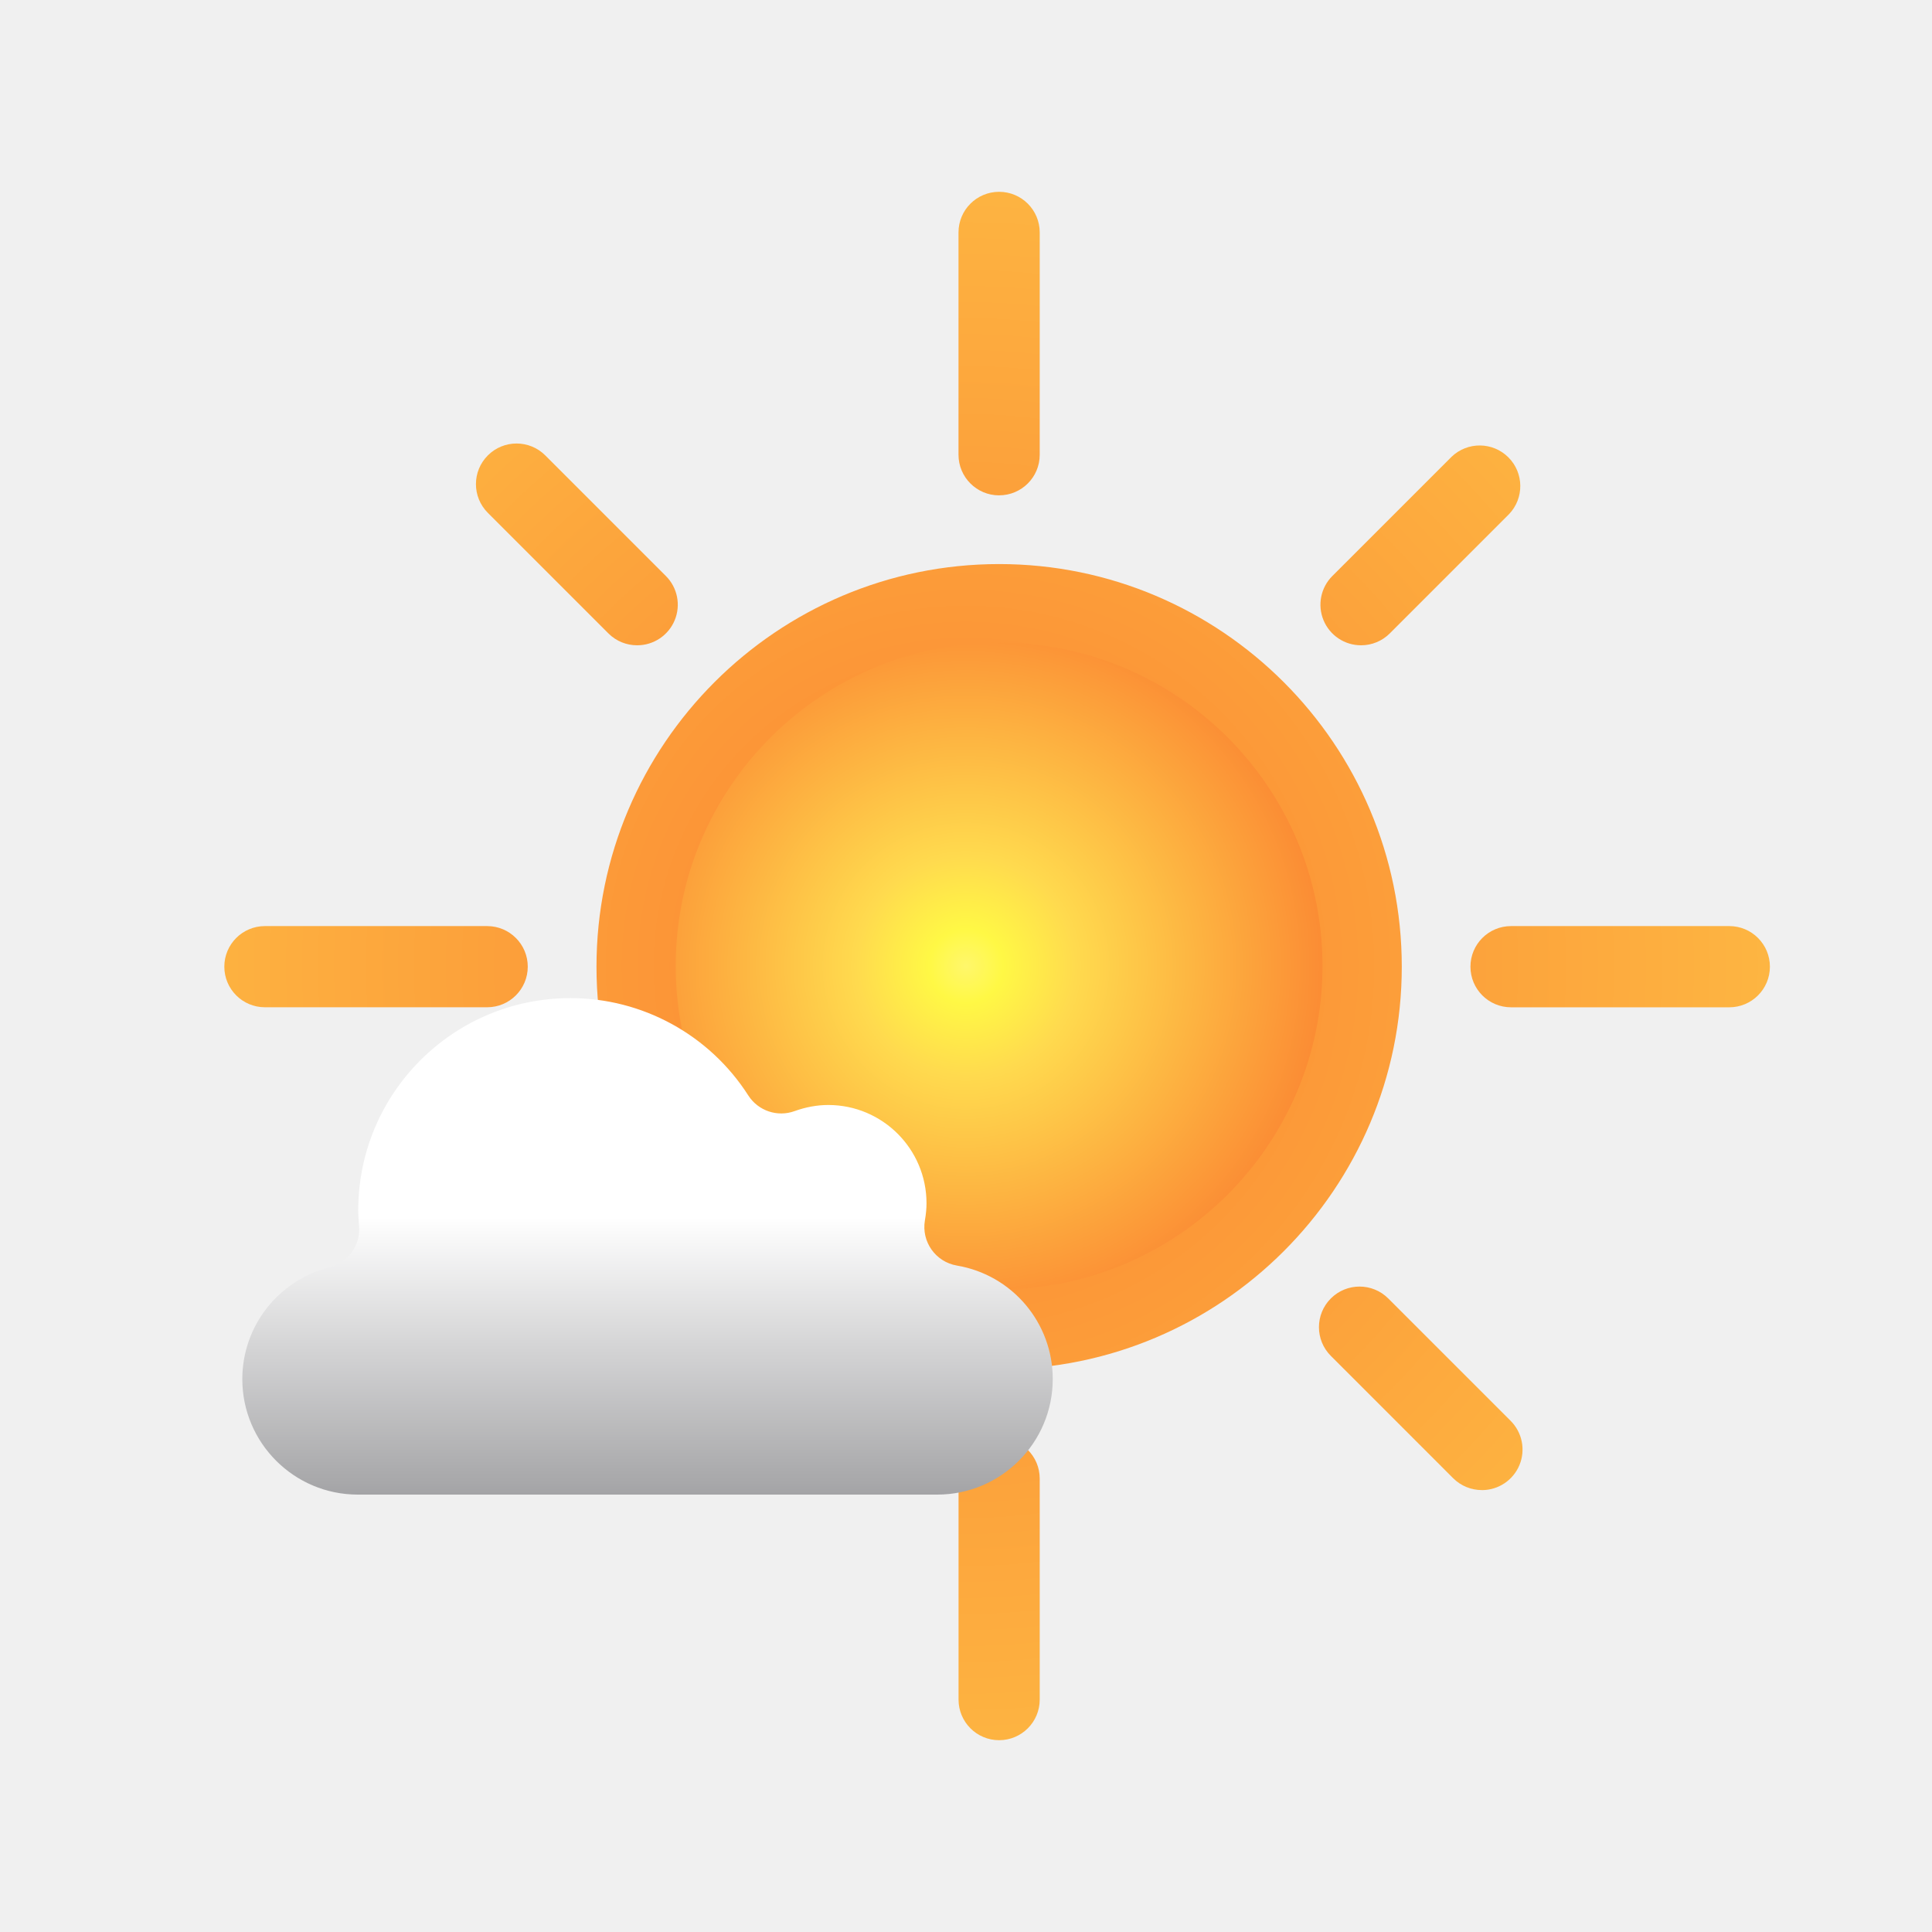
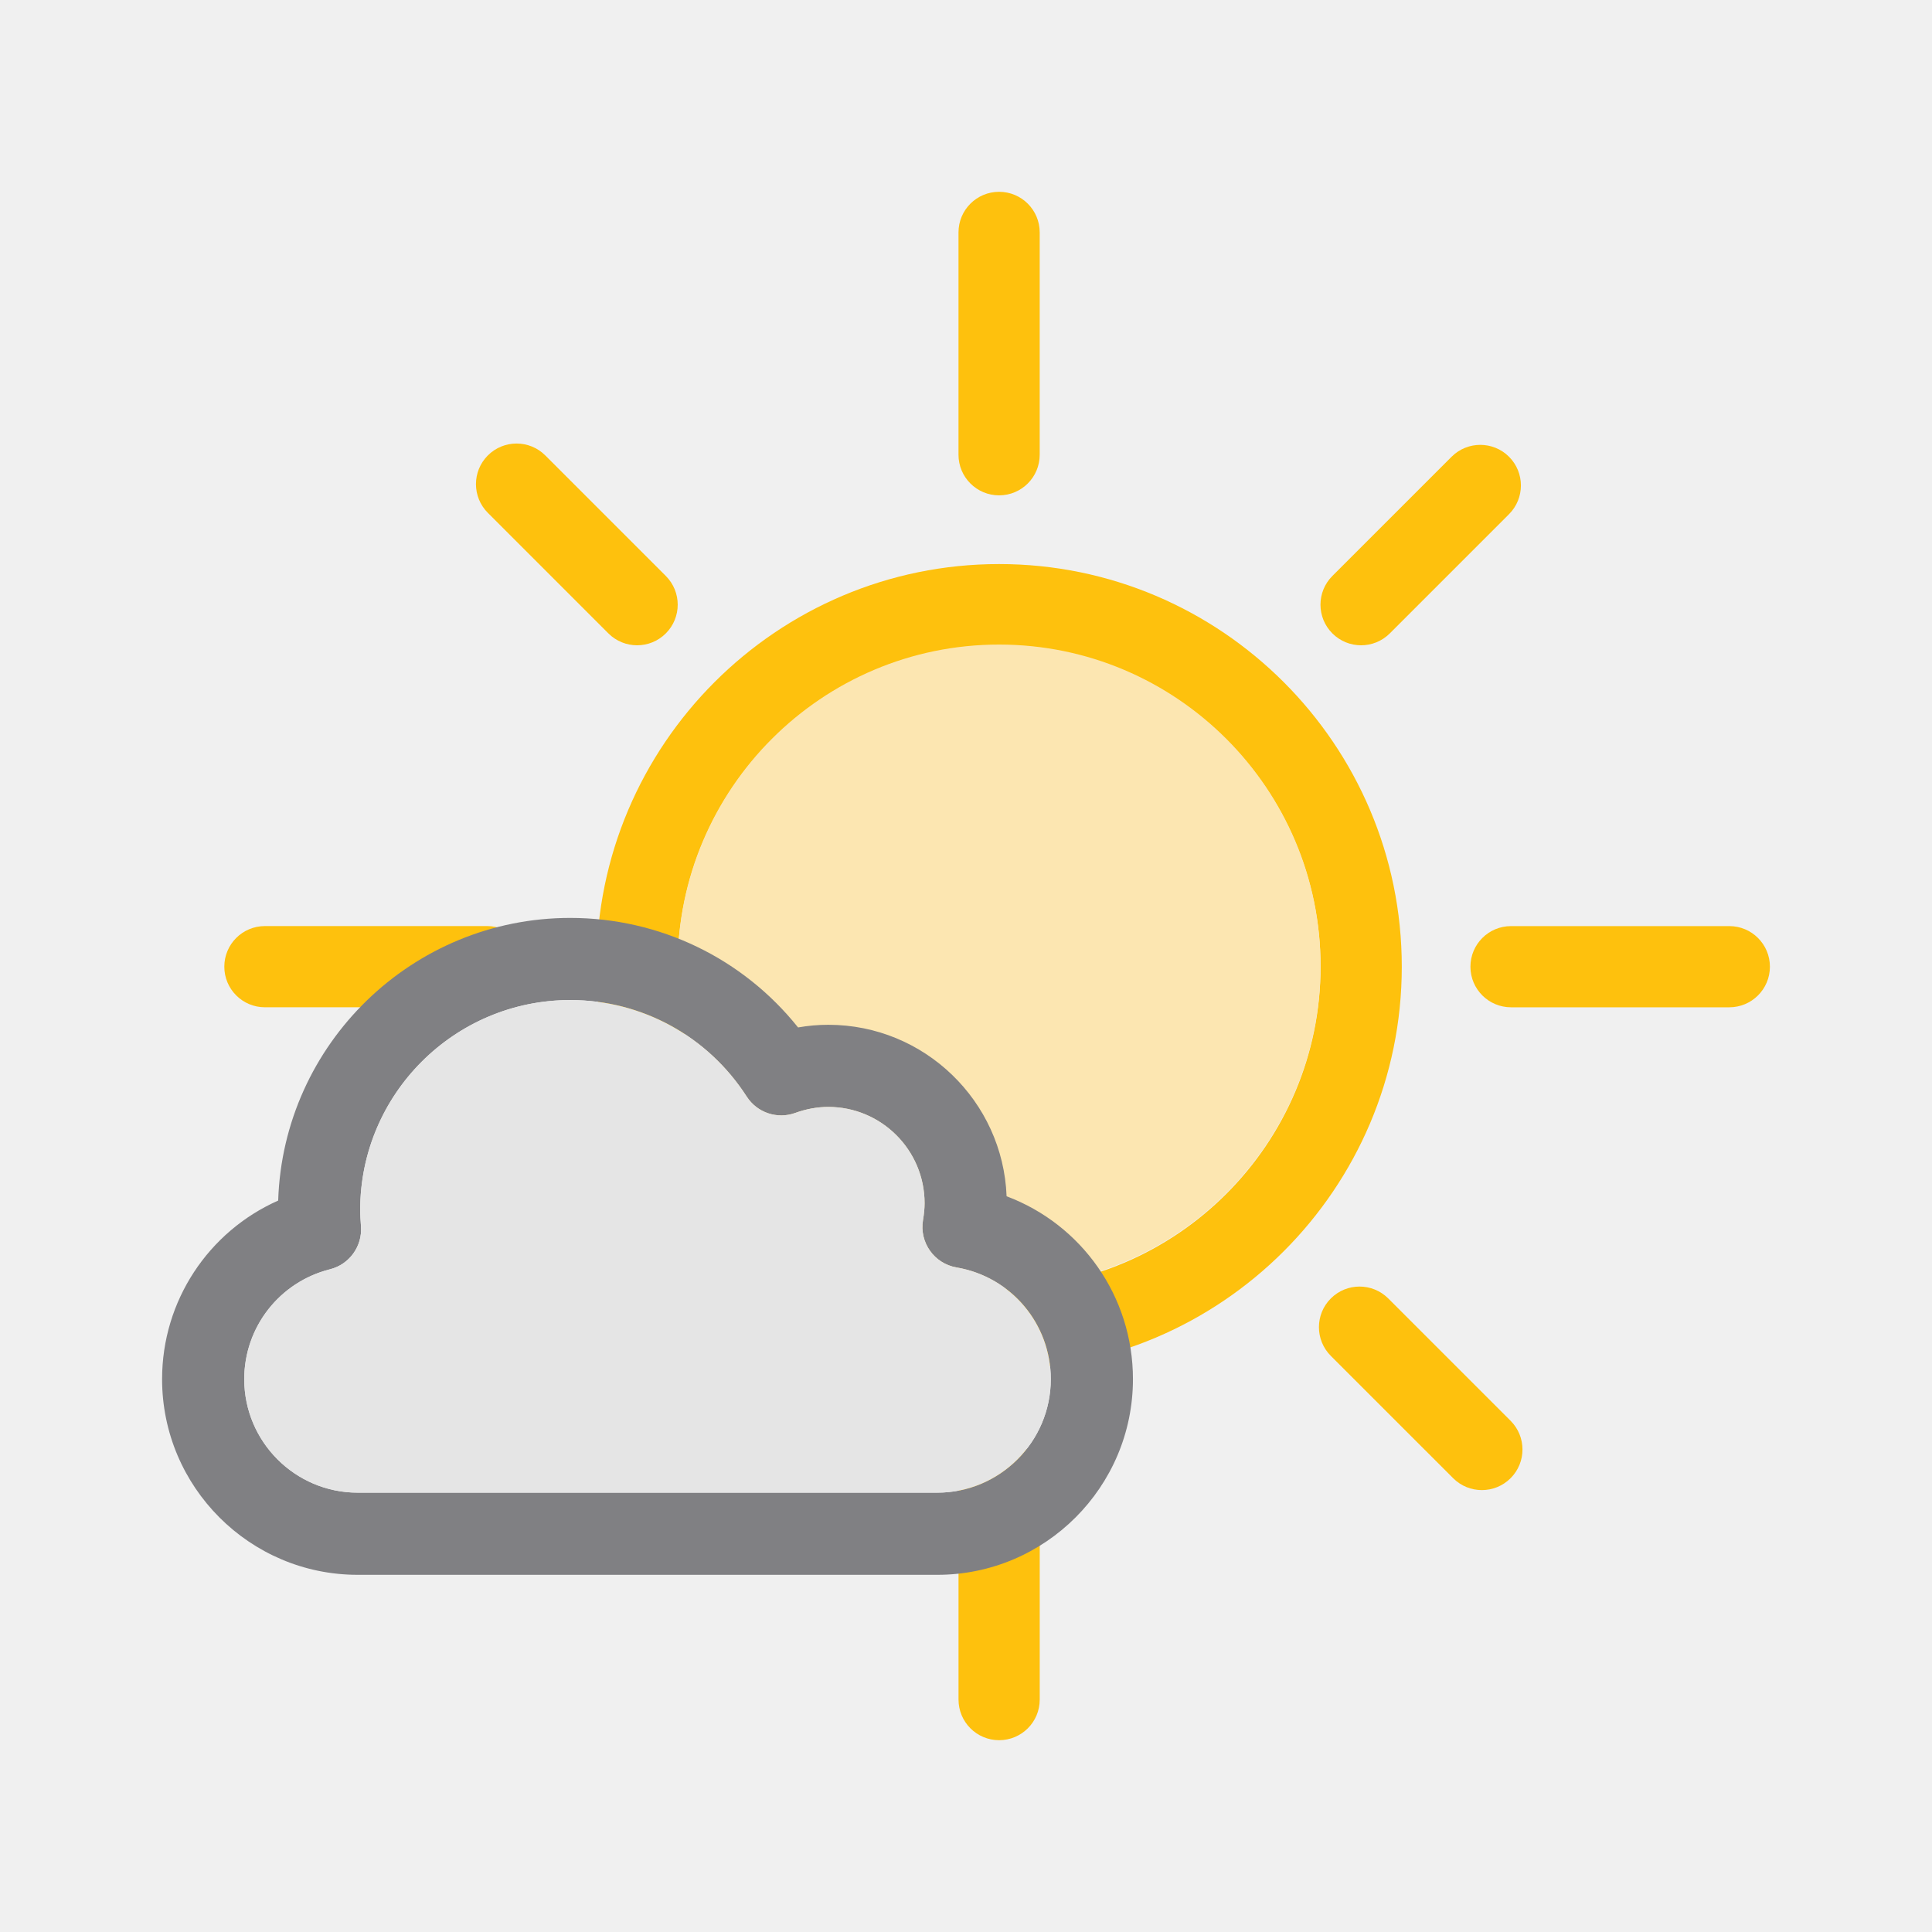
<svg xmlns="http://www.w3.org/2000/svg" id="02d" viewBox="0 0 500 500">
-   <defs>
-     <style>
- 			.s1 {stop-color:#FFF76B}
- 			.s2 {stop-color:#FFF845}
- 			.s3 {stop-color:#FFDA4E}
- 			.s4 {stop-color:#FB8933}
- 			.s5 {stop-color:#fff}
- 			.s6 {stop-color:#f37335}
- 			.s7,.cloudOutline {fill:#808083}
- 			.s8 {stop-color:#000}
- 		</style>
-     <radialGradient id="sunCore" gradientUnits="userSpaceOnUse" r="95" spreadMethod="pad">
-       <stop class="s1" stop-color="#FFF76B" offset="0" />
-       <stop class="s2" stop-color="#FFF845" offset="10%" />
-       <stop class="s3" stop-color="#FFDA4E" offset="30%" />
-       <stop class="s4" stop-color="#FB8933" offset="100%" />
-     </radialGradient>
-     <radialGradient id="sunRays" gradientUnits="userSpaceOnUse" r="100%" spreadMethod="pad">
-       <stop class="s4" stop-color="#FB8933" offset="5%" />
-       <stop class="s3" stop-color="#FFDA4E" offset="72%" />
-       <stop class="s2" stop-color="#FFF845" offset="94%" />
-       <stop class="s1" stop-color="#FFF76B" offset="100%" />
-     </radialGradient>
-     <linearGradient id="lightCloud" gradientUnits="userSpaceOnUse" x1="0%" y1="0%" x2="0%" y2="100%" spreadMethod="pad">
-       <stop class="s5" stop-color="#fff" offset="63%" />
-       <stop class="s7" stop-color="#808083" offset="83%" />
-       <stop class="s8" stop-color="#000" offset="100%" />
-     </linearGradient>
-     <linearGradient id="darkCloud" gradientUnits="userSpaceOnUse" x1="0%" y1="0%" x2="0%" y2="100%" spreadMethod="pad">
-       <stop class="s7" stop-color="#808083" offset="63%" />
-       <stop class="s8" stop-color="#000" offset="100%" />
-     </linearGradient>
-   </defs>
-   <path fill="#FFF" d="M258.58 167c-45.88 0-83.2 37.31-83.2 83.18 0 45.87 37.32 83.19 83.2 83.19 45.87 0 83.18-37.32 83.18-83.19S304.45 167 258.58 167z" />
-   <g id="rays" fill="url(#sunRays)">
-     <path d="M258.58 145.98c-57.47 0-104.21 46.74-104.21 104.2s46.74 104.2 104.2 104.2 104.21-46.74 104.21-104.2-46.75-104.2-104.2-104.2zm0 187.39c-45.88 0-83.2-37.32-83.2-83.19S212.7 167 258.58 167c45.87 0 83.18 37.32 83.18 83.2 0 45.86-37.31 83.18-83.18 83.18zM258.57 128.2c-5.8 0-10.51-4.71-10.51-10.51V60.15a10.5 10.5 0 1 1 21.02 0v57.54c0 5.8-4.7 10.5-10.51 10.5zM258.57 450.36c-5.8 0-10.5-4.7-10.5-10.51v-57.19a10.5 10.5 0 1 1 21.01 0v57.19c0 5.8-4.7 10.51-10.5 10.51zM447.54 260.69h-56.48a10.5 10.5 0 1 1 0-21.02h56.48a10.5 10.5 0 1 1 0 21.02zM126.08 260.68H68.56a10.5 10.5 0 1 1 0-21.01h57.52a10.5 10.5 0 1 1 0 21.01zM352.25 167a10.5 10.5 0 0 1-7.43-17.94l30.85-30.85a10.51 10.51 0 0 1 14.86 14.86l-30.85 30.85a10.47 10.47 0 0 1-7.43 3.08zM133.69 385.57a10.51 10.51 0 0 1-7.43-17.94l31.19-31.2a10.51 10.51 0 0 1 14.86 14.86l-31.2 31.2a10.48 10.48 0 0 1-7.42 3.08zM383.5 385.63c-2.68 0-5.37-1.02-7.42-3.07l-31.66-31.66a10.5 10.5 0 0 1 14.86-14.86l31.66 31.66a10.5 10.5 0 0 1-7.43 17.94z" />
-     <path d="M164.88 167c-2.69 0-5.38-1.02-7.43-3.08l-31.2-31.2a10.5 10.5 0 0 1 14.87-14.86l31.2 31.2a10.5 10.5 0 0 1-7.44 17.94z" />
-   </g>
-   <path fill="url(#sunCore)" stroke="url(#sunCore)" d="M258.57 333.19c-45.88 0-83.2-37.32-83.2-83.19s37.33-83.19 83.2-83.19c45.87 0 83.19 37.32 83.19 83.19s-37.32 83.19-83.2 83.19z" />
-   <g fill="url(#lightCloud)" stroke="url(#lightCloud)">
-     <path fill="none" style="display:none" d="M260.5 309.6a46.23 46.23 0 0 0-46.14-44.39c-2.61 0-5.23.23-7.82.7a75.24 75.24 0 0 0-58.97-28.35c-40.87 0-74.27 32.59-75.58 73.15a50.52 50.52 0 0 0-30.04 46.21 50.69 50.69 0 0 0 50.62 50.64h150a50.7 50.7 0 0 0 50.64-50.64 50.45 50.45 0 0 0-32.7-47.33zm-17.94 76.7h-150a29.4 29.4 0 0 1-29.35-29.38 29.3 29.3 0 0 1 22.2-28.44c5.02-1.26 8.4-5.95 8.02-11.1-.11-1.5-.22-2.92-.22-4.22a54.42 54.42 0 0 1 54.36-54.35c18.53 0 35.6 9.34 45.68 24.98a10.63 10.63 0 0 0 12.57 4.23 24.95 24.95 0 0 1 8.55-1.55 24.94 24.94 0 0 1 24.91 24.91c0 1.32-.13 2.75-.4 4.37a10.63 10.63 0 0 0 8.68 12.26 29.25 29.25 0 0 1 24.39 28.9 29.42 29.42 0 0 1-29.39 29.39z" />
-     <path d="M247.56 328.02a10.63 10.63 0 0 1-8.69-12.26c.28-1.62.41-3.05.41-4.37a24.94 24.94 0 0 0-24.91-24.92c-2.85 0-5.72.53-8.55 1.55a10.63 10.63 0 0 1-12.57-4.23 54.13 54.13 0 0 0-45.68-24.98 54.42 54.42 0 0 0-54.36 54.36c0 1.3.1 2.71.22 4.21.38 5.15-3 9.85-8.01 11.1a29.3 29.3 0 0 0-22.21 28.44 29.4 29.4 0 0 0 29.36 29.38h150a29.42 29.42 0 0 0 29.38-29.38 29.26 29.26 0 0 0-24.39-28.9z" />
-   </g>
+   <path fill="#FEC10D" d="M258.576,145.977c-57.462,0-104.211,46.747-104.211,104.206c0,57.458,46.749,104.204,104.211,104.204 c57.458,0,104.205-46.746,104.205-104.204C362.781,192.723,316.034,145.977,258.576,145.977z M258.576,333.368 c-45.872,0-83.192-37.316-83.192-83.186c0-45.87,37.32-83.188,83.192-83.188c45.869,0,83.188,37.318,83.188,83.188 C341.764,296.052,304.445,333.368,258.576,333.368z" />
+   <path fill="#FEC10D" d="M258.566,128.196c-5.805,0-10.508-4.706-10.508-10.509v-57.54c0-5.804,4.704-10.509,10.508-10.509 c5.806,0,10.51,4.706,10.51,10.509v57.54C269.076,123.49,264.372,128.196,258.566,128.196z" />
+   <path fill="#FEC10D" d="M258.573,450.362c-5.806,0-10.509-4.705-10.509-10.514v-57.184c0-5.804,4.704-10.509,10.509-10.509 c5.805,0,10.509,4.705,10.509,10.509v57.184C269.082,445.657,264.378,450.362,258.573,450.362z" />
+   <path fill="#FEC10D" d="M447.543,260.688h-56.486c-5.806,0-10.511-4.703-10.511-10.505c0-5.804,4.705-10.509,10.511-10.509 h56.486c5.804,0,10.509,4.705,10.509,10.509C458.052,255.984,453.347,260.688,447.543,260.688z" />
+   <path fill="#FEC10D" d="M126.079,260.684H68.562c-5.805,0-10.51-4.703-10.51-10.509c0-5.804,4.705-10.509,10.51-10.509h57.518 c5.804,0,10.509,4.705,10.509,10.509C136.588,255.979,131.883,260.684,126.079,260.684z" />
+   <path fill="#FEC10D" d="M352.249,167.001c-2.69,0-5.379-1.026-7.433-3.078c-4.104-4.104-4.104-10.758,0-14.862l30.854-30.854 c4.104-4.104,10.758-4.104,14.863,0c4.104,4.104,4.104,10.758,0,14.862l-30.854,30.854 C357.628,165.975,354.938,167.001,352.249,167.001z" />
+   <path fill="#FEC10D" d="M133.688,385.569c-2.689,0-5.378-1.025-7.431-3.077c-4.104-4.104-4.104-10.758-0.001-14.862 l31.192-31.197c4.104-4.104,10.758-4.104,14.863-0.001c4.104,4.104,4.104,10.762,0.001,14.861l-31.193,31.198 C139.067,384.543,136.377,385.569,133.688,385.569z" />
+   <path fill="#FEC10D" d="M383.508,385.635c-2.689,0-5.378-1.022-7.431-3.078l-31.66-31.657c-4.104-4.104-4.104-10.763,0-14.862 c4.104-4.104,10.757-4.104,14.862,0l31.66,31.66c4.104,4.104,4.104,10.759,0,14.859 C388.889,384.608,386.197,385.635,383.508,385.635z" />
+   <path fill="#FEC10D" d="M164.883,167.001c-2.689,0-5.379-1.026-7.431-3.078l-31.195-31.198c-4.104-4.104-4.104-10.758,0-14.862 s10.758-4.105,14.862,0l31.195,31.197c4.104,4.104,4.104,10.758,0,14.862C170.263,165.975,167.572,167.001,164.883,167.001z" />
+   <path fill="#FCE6B1" d="M258.568,333.188c-45.875,0-83.19-37.314-83.19-83.188c0-45.87,37.32-83.188,83.19-83.188 c45.869,0,83.188,37.318,83.188,83.188S304.439,333.188,258.568,333.188z" />
+   <path id="cloud-outline" fill="#808083" d="M260.508,309.594c-0.947-24.632-21.282-44.38-46.143-44.38c-2.616,0-5.23,0.229-7.825,0.687 c-14.287-17.878-35.806-28.345-58.968-28.345c-40.872,0-74.274,32.591-75.58,73.151c-18.046,8.002-30.044,25.948-30.044,46.213 c0,27.924,22.707,50.642,50.619,50.642h149.995c27.924,0,50.644-22.718,50.644-50.642 C293.206,335.493,279.918,316.888,260.508,309.594z M242.563,386.298H92.567c-16.189,0-29.359-13.181-29.359-29.382 c0-13.453,9.133-25.145,22.21-28.432c5.008-1.264,8.386-5.958,8.008-11.108c-0.109-1.5-0.213-2.917-0.213-4.212 c0-29.971,24.386-54.352,54.359-54.352c18.532,0,35.607,9.336,45.676,24.976c2.688,4.175,7.906,5.933,12.573,4.235 c2.825-1.028,5.7-1.551,8.544-1.551c13.739,0,24.917,11.178,24.917,24.912c0,1.319-0.134,2.748-0.409,4.367 c-0.985,5.784,2.903,11.272,8.687,12.262c14.131,2.417,24.387,14.57,24.387,28.898 C271.945,373.117,258.766,386.298,242.563,386.298z" />
+   <path id="cloud-core" fill="#E5E5E5" d="M247.562,328.018c-5.783-0.985-9.672-6.478-8.688-12.262c0.275-1.619,0.408-3.048,0.408-4.367 c0-13.738-11.178-24.914-24.916-24.914c-2.844,0-5.719,0.521-8.545,1.549c-4.666,1.697-9.885-0.061-12.572-4.231 c-10.068-15.642-27.145-24.979-45.677-24.979c-29.974,0-54.358,24.383-54.358,54.354c0,1.295,0.104,2.712,0.213,4.212 c0.378,5.15-3,9.851-8.008,11.108c-13.078,3.286-22.211,14.979-22.211,28.432c0,16.201,13.17,29.382,29.359,29.382h149.996 c16.201,0,29.382-13.181,29.382-29.382C271.945,342.588,261.689,330.435,247.562,328.018z" />
</svg>
